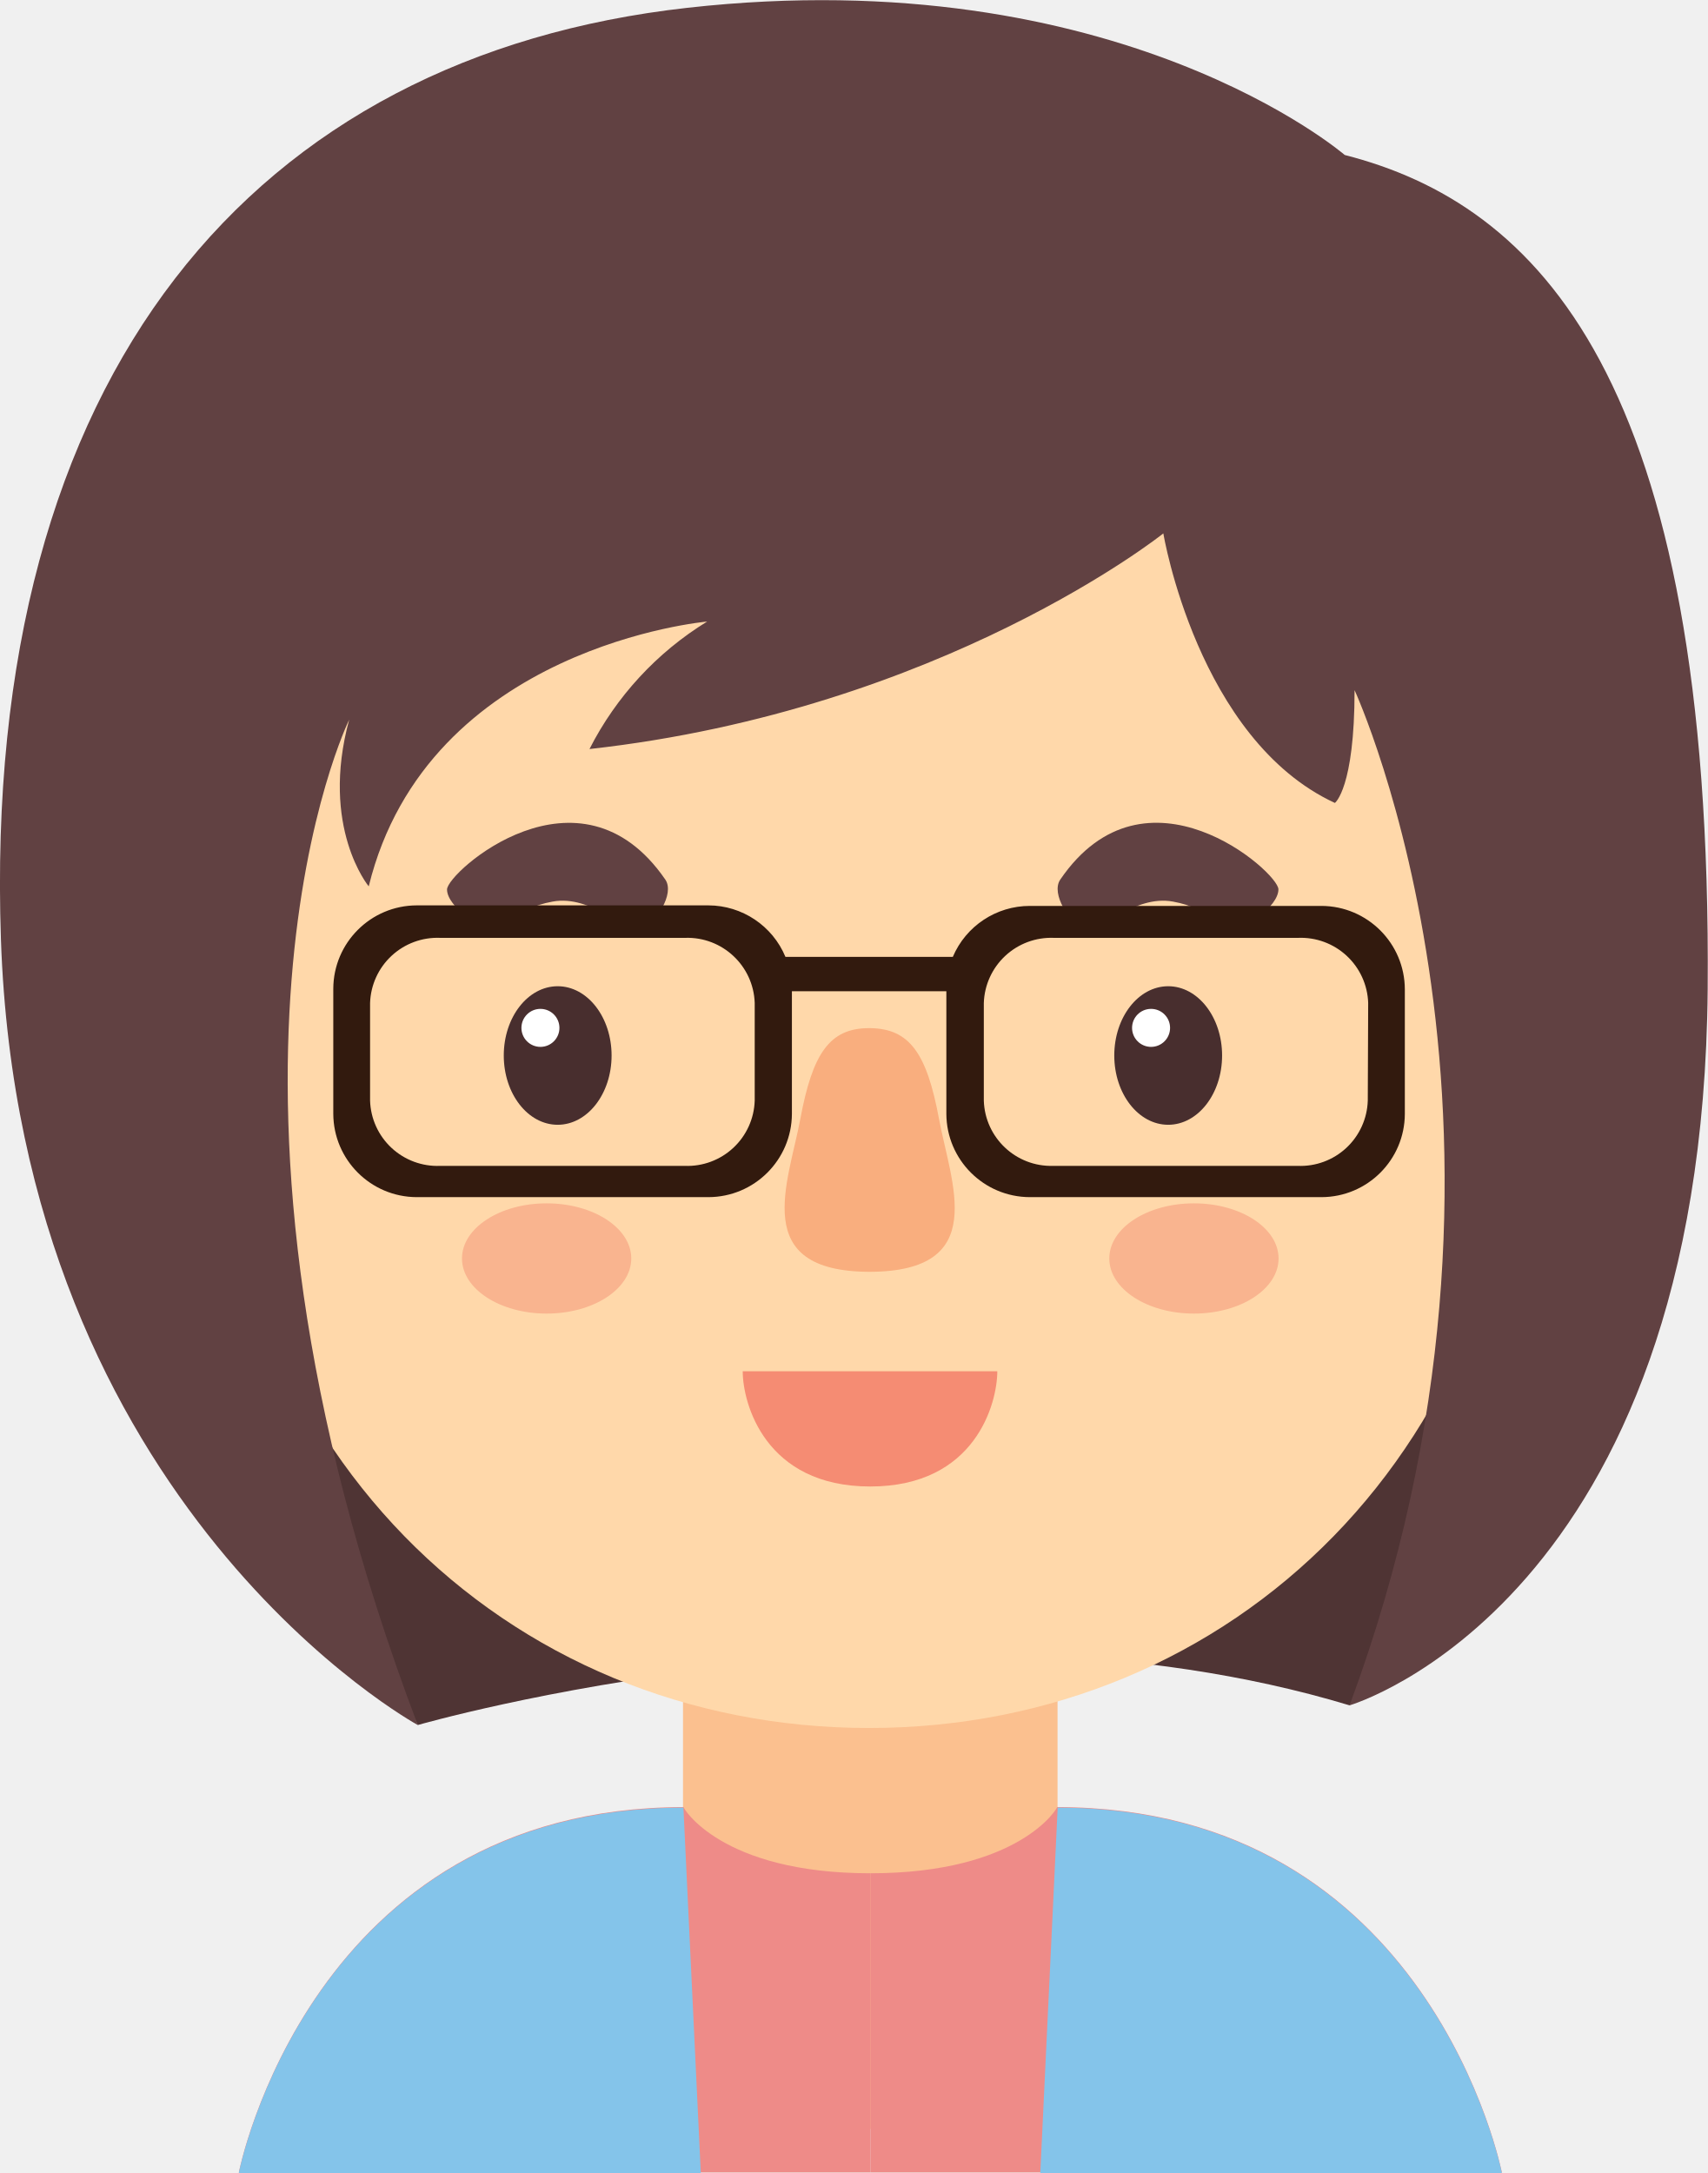
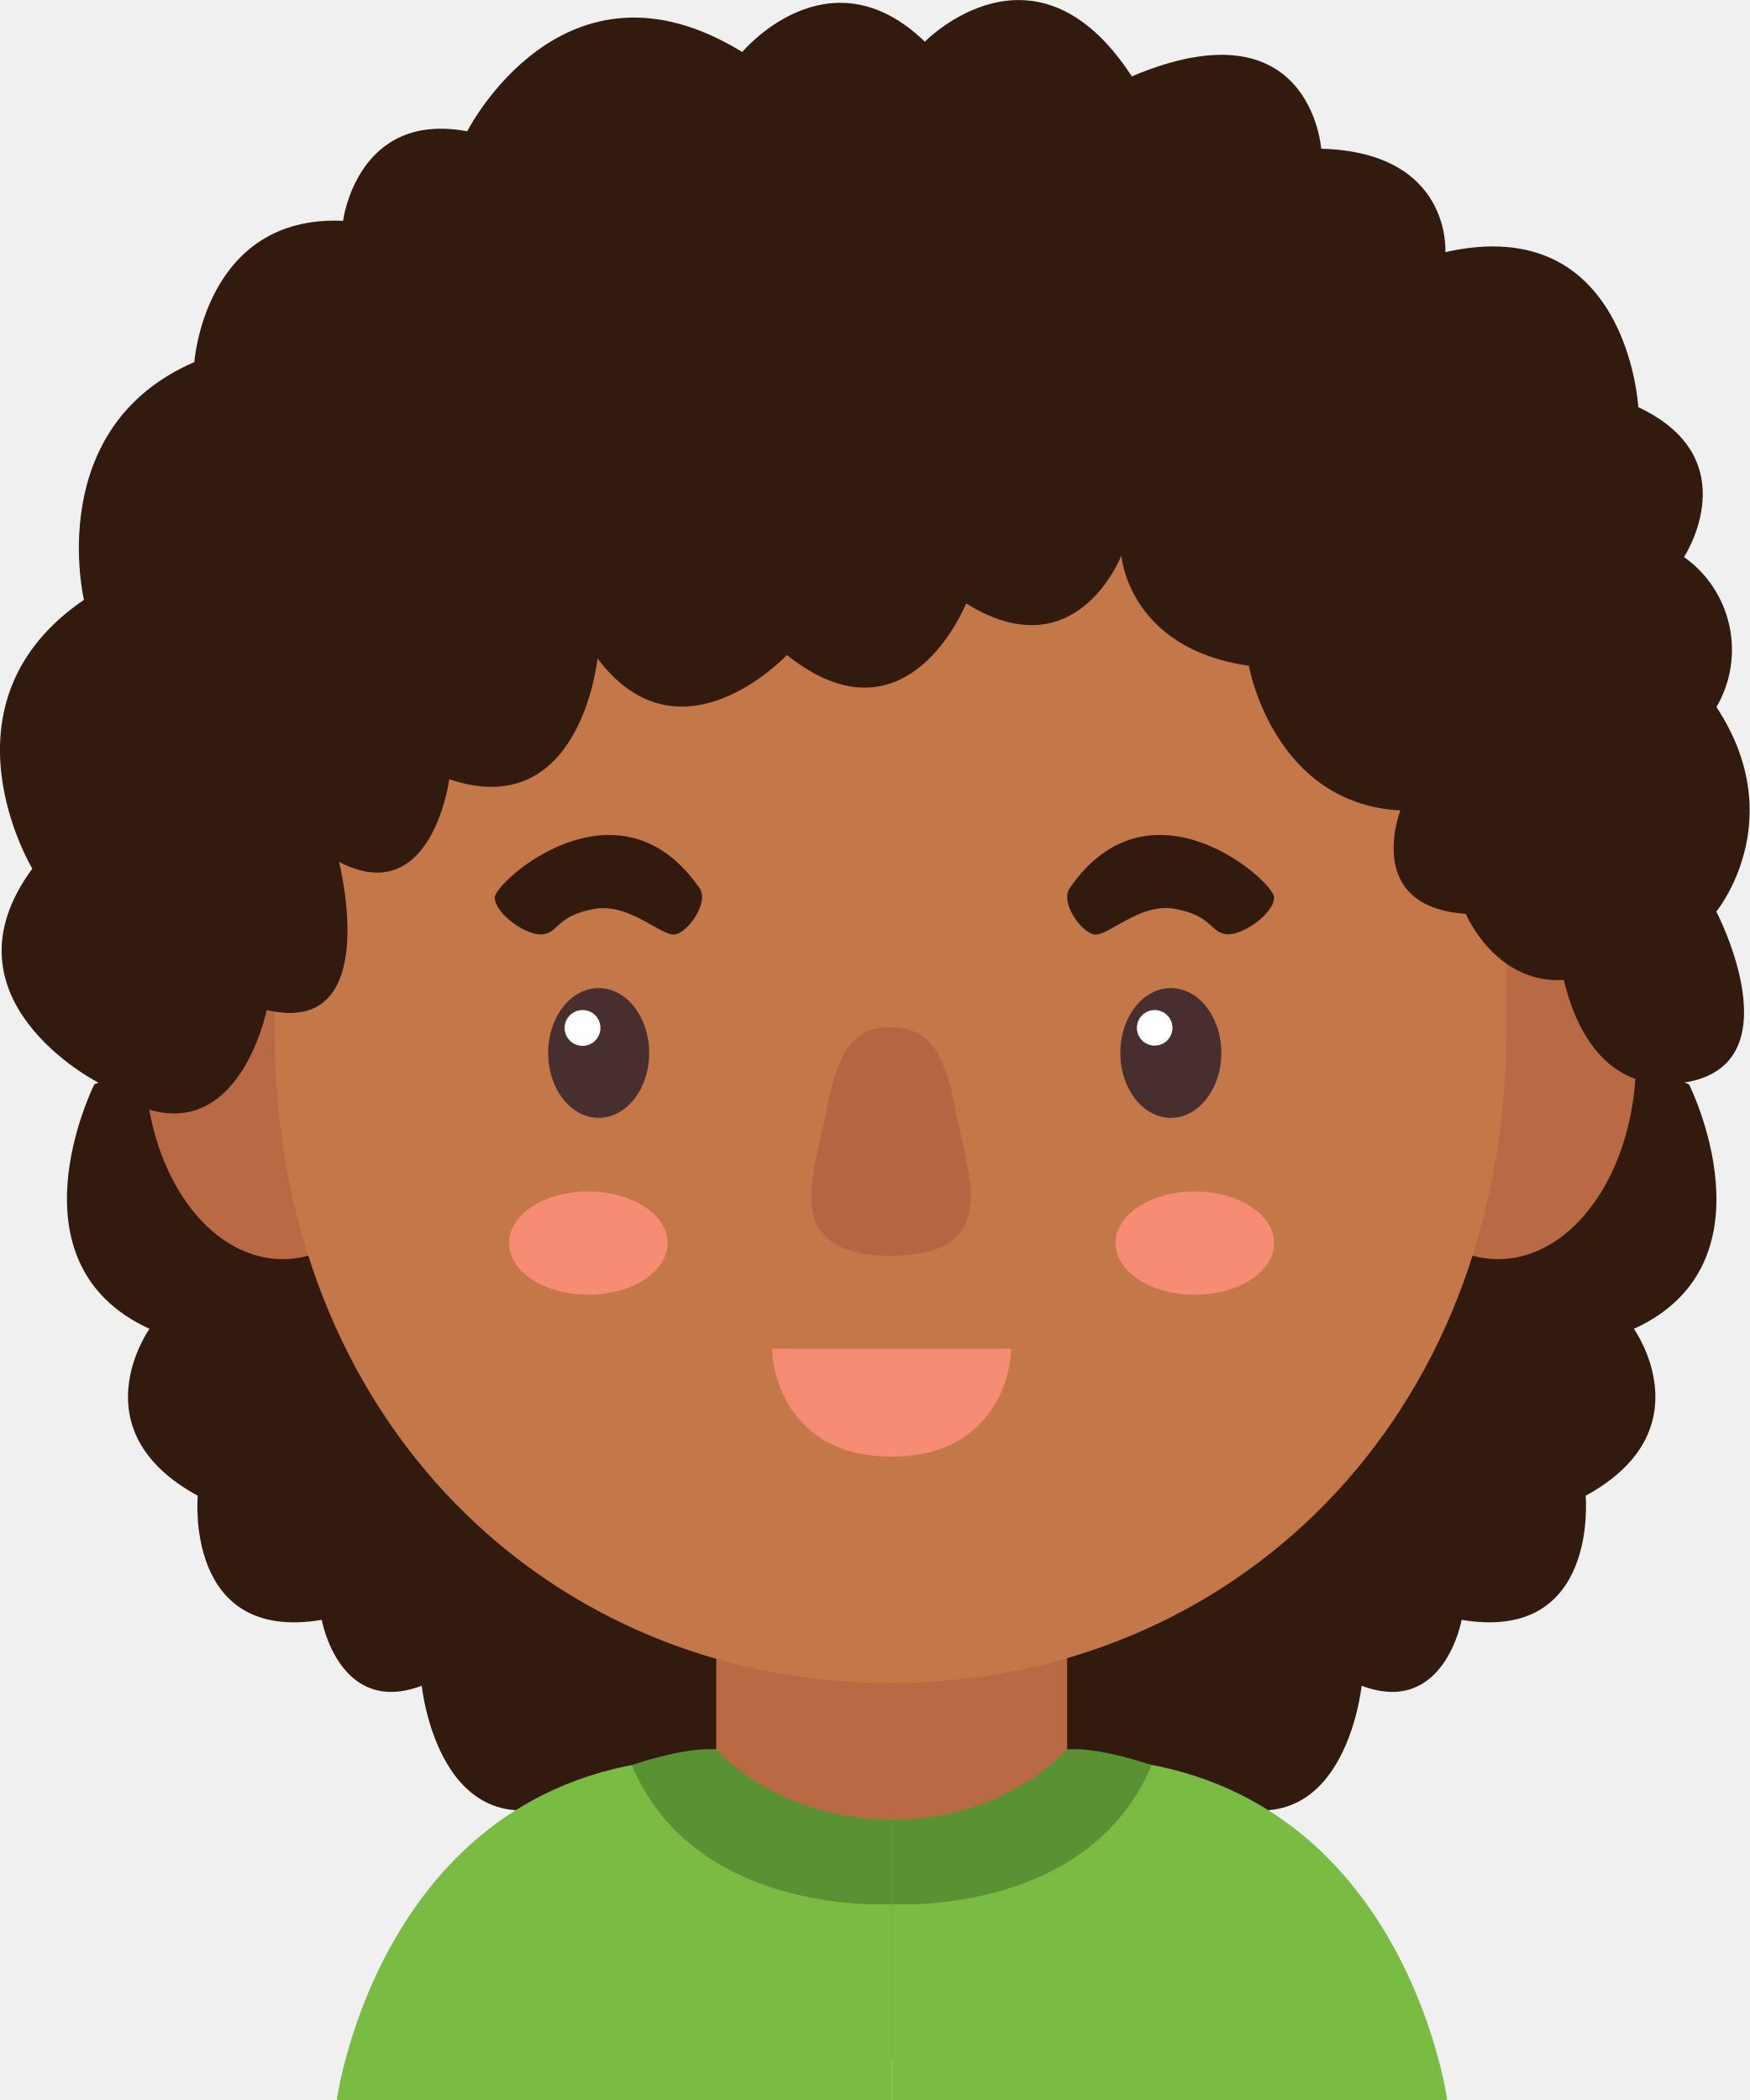
- <svg xmlns="http://www.w3.org/2000/svg" viewBox="0 0 126.71 161.24">
+ <svg xmlns="http://www.w3.org/2000/svg" viewBox="0 0 138.56 166.33">
  <defs>
-     <style>.cls-1{fill:#4f3434;}.cls-2{fill:#fbc08f;}.cls-3{fill:#ffd8aa;}.cls-4{fill:#614142;}.cls-5{fill:#482e2e;}.cls-6{fill:#fff;}.cls-7{fill:#f58c73;}.cls-8{fill:#f9ae7e;}.cls-9{fill:#f9b48f;}.cls-10{fill:#ee8b88;}.cls-11{fill:#321a0e;}.cls-12{fill:#84c4ea;}</style>
+     <style>.cls-1{fill:#321a0e;}.cls-2{fill:#b96a44;}.cls-3{fill:#c4784a;}.cls-4{fill:#482e2e;}.cls-5{fill:#fff;}.cls-6{fill:#f58c73;}.cls-7{fill:#b36641;}.cls-8{fill:#79bb43;}.cls-9{fill:#5a9233;}</style>
  </defs>
  <g id="Layer_2" data-name="Layer 2">
    <g id="OBJECTS">
-       <path class="cls-1" d="M31,128s37.85-10.92,69.14-1.46c0,0,10.56-12,13.47-25.84s-12-24-13.47-24.74-66.59,8-66.59,8S11.35,93,12.81,93.38,31,128,31,128Z" />
-       <rect class="cls-2" x="50.68" y="114.66" width="27.79" height="43.3" />
-       <ellipse class="cls-2" cx="16.36" cy="78.82" rx="10.92" ry="15.83" />
-       <ellipse class="cls-2" cx="112.61" cy="78.82" rx="10.92" ry="15.83" />
-       <path class="cls-3" d="M64.48,18.69c-51.31,0-48.76,26.93-48.76,57.86s21.83,51.67,48.76,51.67,48.76-20.74,48.76-51.67S115.79,18.69,64.48,18.69Z" />
-       <path class="cls-4" d="M78.67,65.27c-.72,1.06.73,3.27,1.82,3.63s3.64-2.54,6.55-2,2.73,1.82,4,2,3.82-1.63,3.82-2.91S85,56,78.67,65.27Z" />
-       <path class="cls-5" d="M90.68,78.32c0,2.84-1.79,5.14-4,5.14s-4-2.3-4-5.14,1.79-5.14,4-5.14S90.68,75.48,90.68,78.32Z" />
-       <path class="cls-6" d="M86.82,76.27a1.41,1.41,0,1,1-1.41-1.41A1.41,1.41,0,0,1,86.82,76.27Z" />
-       <path class="cls-4" d="M49.37,65.27c.72,1.06-.73,3.27-1.82,3.63s-3.64-2.54-6.55-2-2.73,1.82-4,2S33.17,67.27,33.17,66,43,56,49.37,65.27Z" />
-       <path class="cls-5" d="M45.38,78.32c0,2.84-1.79,5.14-4,5.14s-4-2.3-4-5.14,1.79-5.14,4-5.14S45.38,75.48,45.38,78.32Z" />
-       <path class="cls-6" d="M41.51,76.27a1.41,1.41,0,1,1-1.41-1.41A1.41,1.41,0,0,1,41.51,76.27Z" />
-       <path class="cls-7" d="M64.57,101.75H55.11c0,2.36,1.64,8.55,9.46,8.55S74,104.11,74,101.75Z" />
-       <path class="cls-8" d="M69.67,83c-.9-4.82-2.16-6.67-5.1-6.71h-.09c-2.93,0-4.19,1.89-5.09,6.71S55.6,94.33,64.48,94.37h.09C73.46,94.33,70.57,87.85,69.67,83Z" />
-       <ellipse class="cls-9" cx="88.59" cy="93.38" rx="6.28" ry="4.09" />
-       <ellipse class="cls-9" cx="40.56" cy="93.38" rx="6.28" ry="4.09" />
-       <path class="cls-10" d="M64.58,139v22.2H17.72s5.3-27.11,33-27.11C50.68,134.13,53.47,139,64.58,139Z" />
-       <path class="cls-11" d="M98.06,67.22H76.41A6.21,6.21,0,0,0,70.7,71H58.28a6.21,6.21,0,0,0-5.71-3.82H30.92a6.21,6.21,0,0,0-6.19,6.19v9.28a6.21,6.21,0,0,0,6.19,6.18H52.57a6.21,6.21,0,0,0,6.19-6.18v-9.1H70.22v9.1a6.21,6.21,0,0,0,6.19,6.18H98.06a6.2,6.2,0,0,0,6.18-6.18V73.41A6.21,6.21,0,0,0,98.06,67.22ZM56,81.67a5,5,0,0,1-5.19,4.84H32.66a5,5,0,0,1-5.2-4.84V74.42a5,5,0,0,1,5.2-4.83H50.84A5,5,0,0,1,56,74.42Zm45.49,0a5,5,0,0,1-5.2,4.84H78.14A5,5,0,0,1,73,81.67V74.42a5,5,0,0,1,5.19-4.83H96.32a5,5,0,0,1,5.2,4.83Z" />
-       <path class="cls-12" d="M17.72,161.24H52l-1.29-27.11C23,134.13,17.72,161.24,17.72,161.24Z" />
-       <path class="cls-10" d="M64.58,139v22.2h46.86s-5.3-27.11-33-27.11C78.48,134.13,75.69,139,64.58,139Z" />
-       <path class="cls-12" d="M111.44,161.24H77.19l1.29-27.11C106.14,134.13,111.44,161.24,111.44,161.24Z" />
-       <path class="cls-4" d="M99.78,11.5S83-3,51,.58-1.38,27.51.07,69.72,31,128,31,128c-18.19-48-5.09-74.6-5.09-74.6-2.18,8,1.45,12.37,1.45,12.37,4.37-17.83,25.11-19.65,25.11-19.65a23.72,23.72,0,0,0-8.73,9.46c26.2-2.91,42.58-16,42.58-16s2.54,15.28,12.73,20c0,0,1.46-1.09,1.46-8.37,0,0,15.28,33.12-.37,75.33,0,0,26.2-7.64,26.57-53.13S114,15.14,99.78,11.5Z" />
+       <path class="cls-1" d="M133.76,85.89s7.09,14.14-4.37,19.36c0,0,5.73,8-3.82,13.22,0,0,1.09,11.67-9.82,9.83,0,0-1.37,7.68-7.92,5.22,0,0-1.36,13.52-12,8.92,0,0-3.82,13.21-14.74,6.45s-5.73-33.19-5.73-33.19S80,98.19,81.08,97.57s15.56-23,16.38-25.2S133.76,85.89,133.76,85.89Z" />
+       <path class="cls-1" d="M7.47,85.89S.38,100,11.84,105.25c0,0-5.73,8,3.82,13.22,0,0-1.09,11.67,9.82,9.83,0,0,1.37,7.68,7.92,5.22,0,0,1.36,13.52,12,8.92,0,0,3.82,13.21,14.73,6.45s5.74-33.19,5.74-33.19-4.64-17.51-5.74-18.13-15.55-23-16.37-25.2S7.47,85.89,7.47,85.89Z" />
+       <rect class="cls-2" x="56.72" y="119.75" width="27.79" height="43.3" />
+       <ellipse class="cls-2" cx="22.39" cy="83.9" rx="10.92" ry="15.83" />
+       <ellipse class="cls-2" cx="118.64" cy="83.9" rx="10.92" ry="15.83" />
+       <path class="cls-3" d="M70.52,23.77c-51.31,0-48.77,26.93-48.77,57.86S43.59,133.3,70.52,133.3s48.76-20.74,48.76-51.67S121.82,23.77,70.52,23.77Z" />
+       <path class="cls-1" d="M84.71,70.35c-.73,1.06.73,3.27,1.82,3.64s3.64-2.55,6.55-2,2.73,1.82,4,2,3.82-1.64,3.82-2.91S91.08,61.07,84.71,70.35Z" />
+       <path class="cls-4" d="M96.72,83.4c0,2.84-1.8,5.14-4,5.14s-4-2.3-4-5.14,1.79-5.14,4-5.14S96.72,80.56,96.72,83.4Z" />
+       <path class="cls-5" d="M92.85,81.36A1.41,1.41,0,1,1,91.44,80,1.41,1.41,0,0,1,92.85,81.36Z" />
+       <path class="cls-1" d="M55.4,70.35c.73,1.06-.73,3.27-1.82,3.64S49.94,71.44,47,72s-2.73,1.82-4,2-3.82-1.64-3.82-2.91S49,61.07,55.4,70.35Z" />
+       <path class="cls-4" d="M51.41,83.4c0,2.84-1.79,5.14-4,5.14s-4-2.3-4-5.14,1.79-5.14,4-5.14S51.41,80.56,51.41,83.4Z" />
+       <path class="cls-5" d="M47.55,81.36A1.42,1.42,0,1,1,46.14,80,1.41,1.41,0,0,1,47.55,81.36Z" />
+       <path class="cls-6" d="M70.61,106.83H61.15c0,2.36,1.63,8.55,9.46,8.55s9.46-6.19,9.46-8.55Z" />
+       <path class="cls-7" d="M75.7,88.08c-.9-4.83-2.16-6.68-5.09-6.72h-.09c-2.94,0-4.2,1.89-5.1,6.72s-3.79,11.33,5.1,11.38h.09C79.49,99.41,76.61,92.94,75.7,88.08Z" />
+       <ellipse class="cls-6" cx="94.62" cy="98.46" rx="6.28" ry="4.09" />
+       <ellipse class="cls-6" cx="46.59" cy="98.46" rx="6.28" ry="4.09" />
+       <path class="cls-8" d="M70.61,144.13v22.2H26.67s3.67-27.11,29.62-27.11C56.29,139.22,60.2,144.13,70.61,144.13Z" />
+       <path class="cls-9" d="M70.61,144.13v6.68s-15.49,1.08-20.58-11c0,0,4-1.43,6.69-1.26C56.72,138.53,61.43,144.13,70.61,144.13Z" />
+       <path class="cls-8" d="M70.61,144.13v22.2h44s-3.67-27.11-29.62-27.11C84.94,139.22,81,144.13,70.61,144.13Z" />
+       <path class="cls-9" d="M70.61,144.13v6.68s15.5,1.08,20.59-11c0,0-4-1.43-6.69-1.26C84.51,138.53,79.8,144.13,70.61,144.13Z" />
+       <path class="cls-1" d="M135.93,56a9,9,0,0,0-2.57-11.88s5.11-7.77-3.62-11.87c0,0-.82-15.55-15.28-12.28,0,0,.54-7.91-9.83-8.19,0,0-.82-11.73-15-5.73C82-5.7,73.24,3.3,73.24,3.3c-7.64-7.37-14.46.82-14.46.82C44.59-4.61,37,10.4,37,10.4c-8.74-1.64-9.83,7.09-9.83,7.09C16.21,17,15.39,28.68,15.39,28.68c-12,5.19-8.74,18.83-8.74,18.83C-5.36,55.7,2.56,68.8,2.56,68.8-5.08,79.17,7.74,85.72,7.74,85.72,18.39,93.64,21.12,80,21.12,80c9.28,2.19,5.73-11.73,5.73-11.73,7.37,3.82,8.73-6.55,8.73-6.55C46,65.25,47.32,52.15,47.32,52.15c6.55,8.74,15-.27,15-.27,9.55,7.64,14.19-4.09,14.19-4.09C85.25,53.25,88.8,44,88.8,44s.55,7.37,10.1,8.73c0,0,1.91,10.92,12,11.46,0,0-3,7.64,5.18,8.19,0,0,2.33,5.57,7.76,5.24.79,3.34,3.08,9.11,9.51,8.13,8.93-1.36,2.57-13.55,2.57-13.55S141.85,65,135.93,56Z" />
    </g>
  </g>
</svg>
